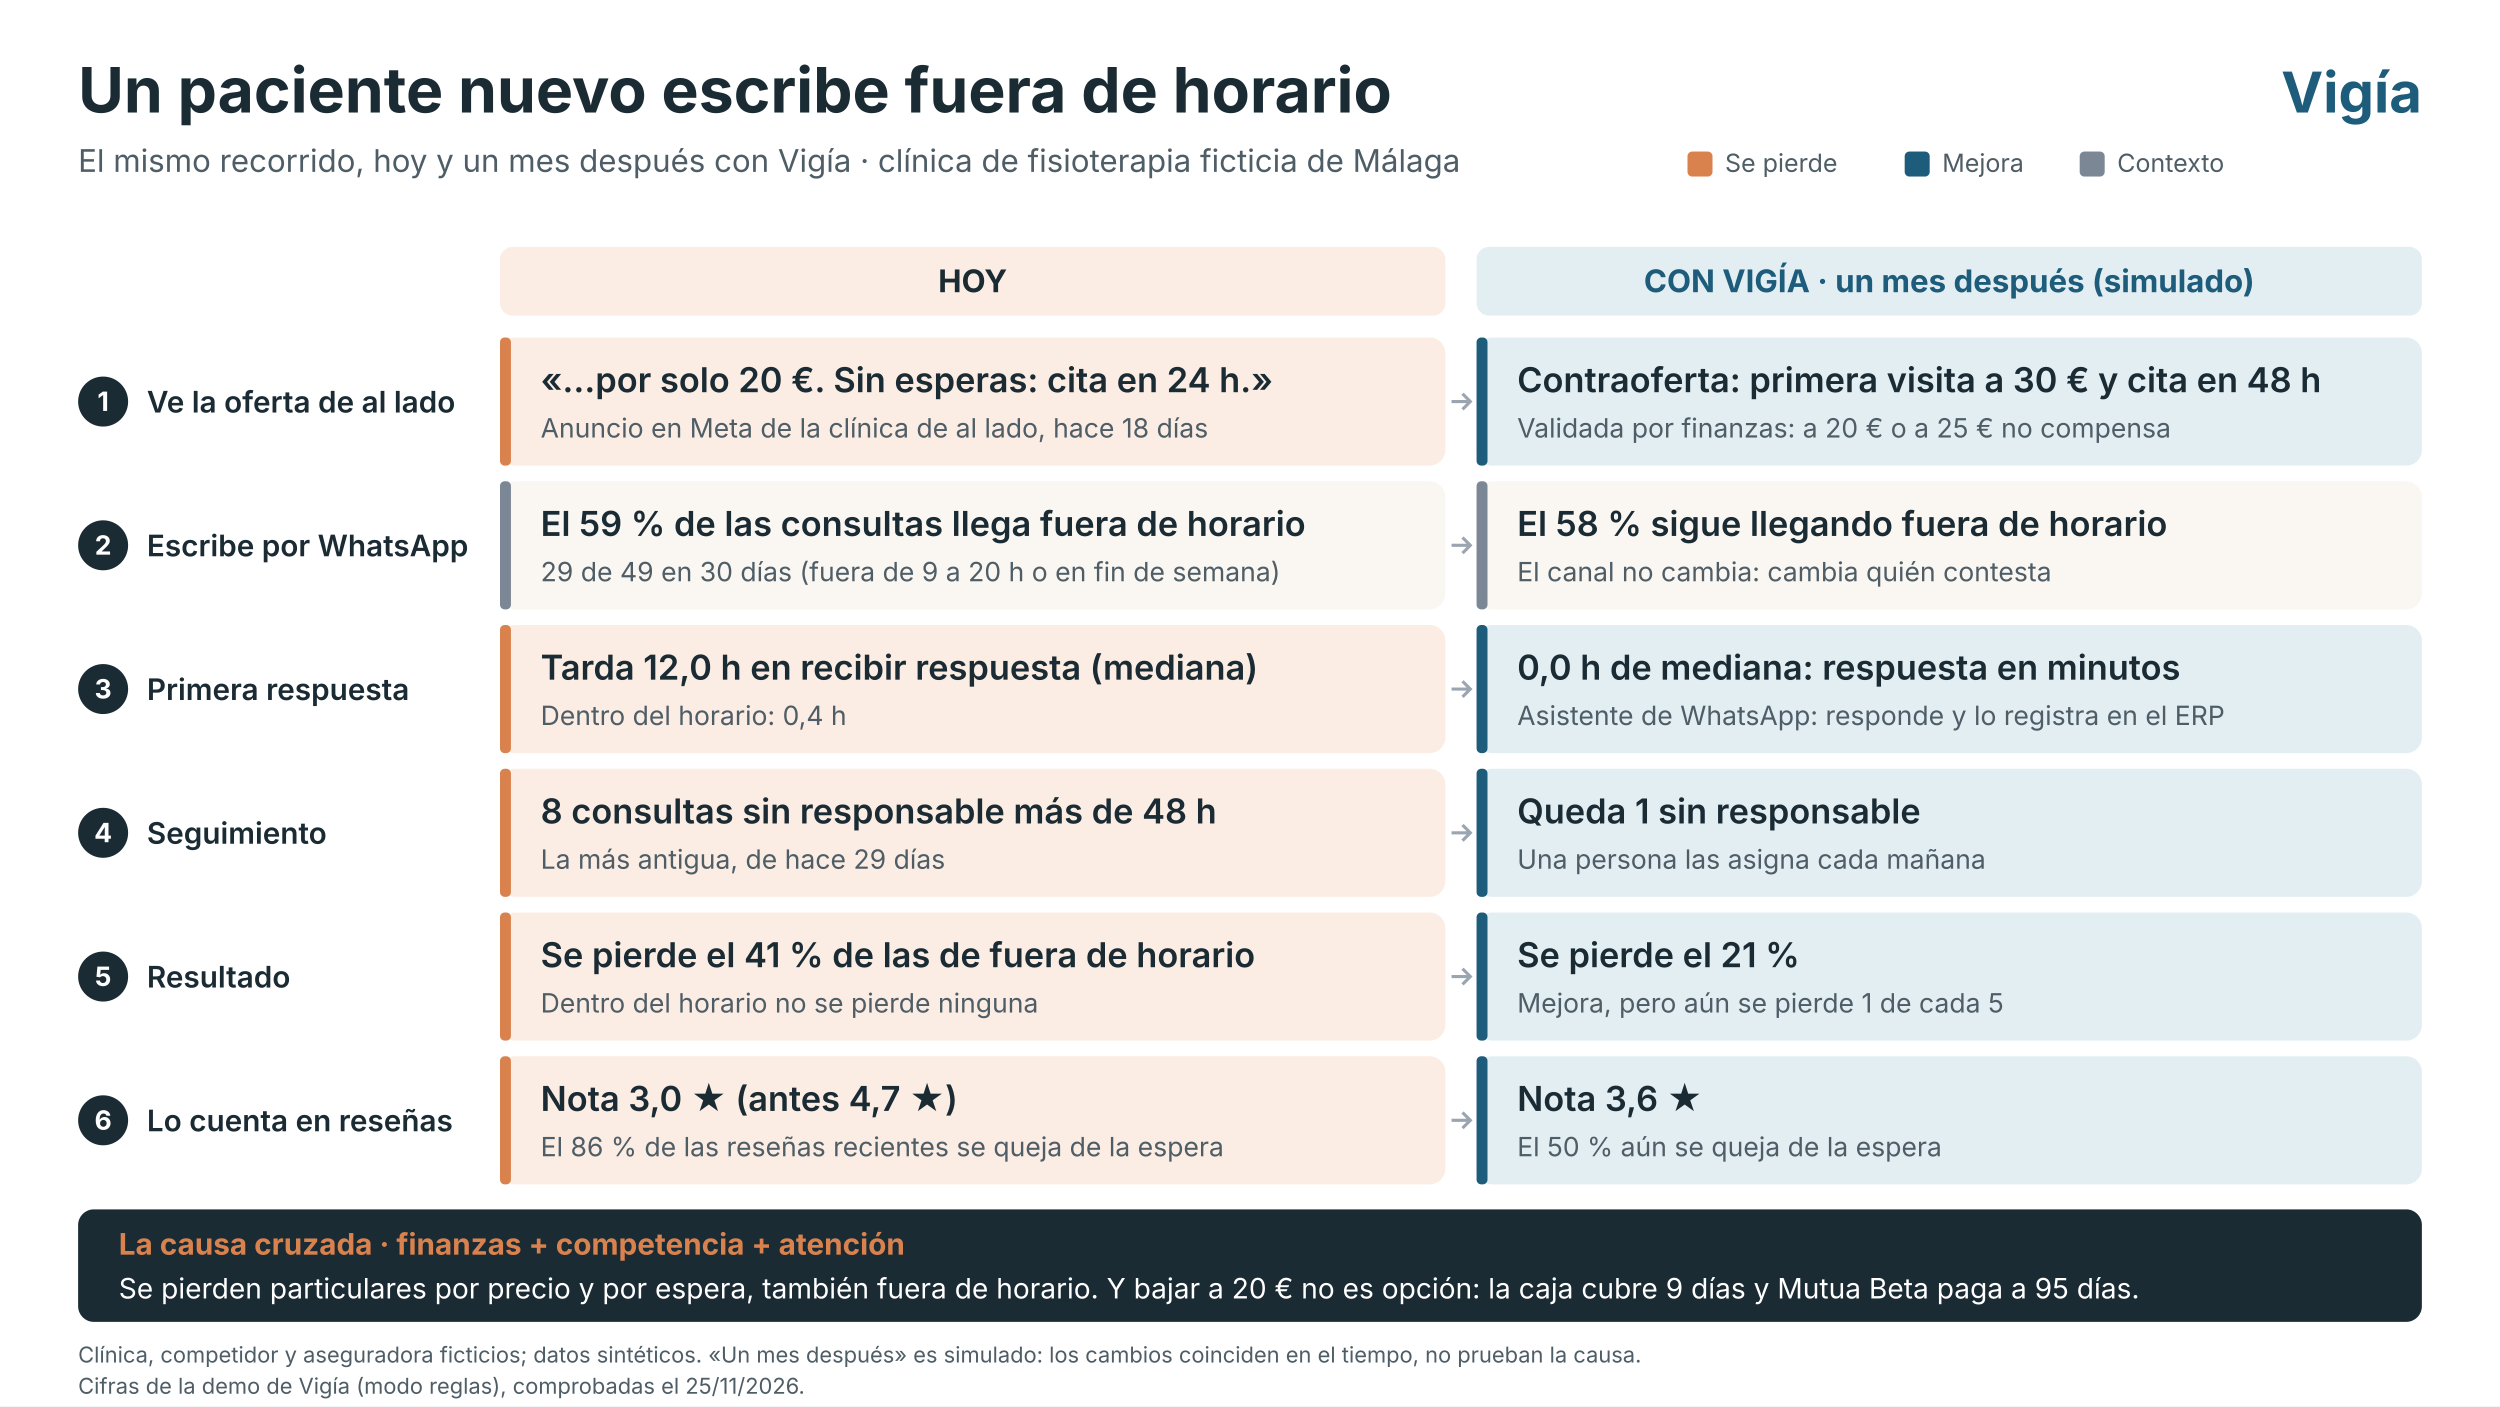
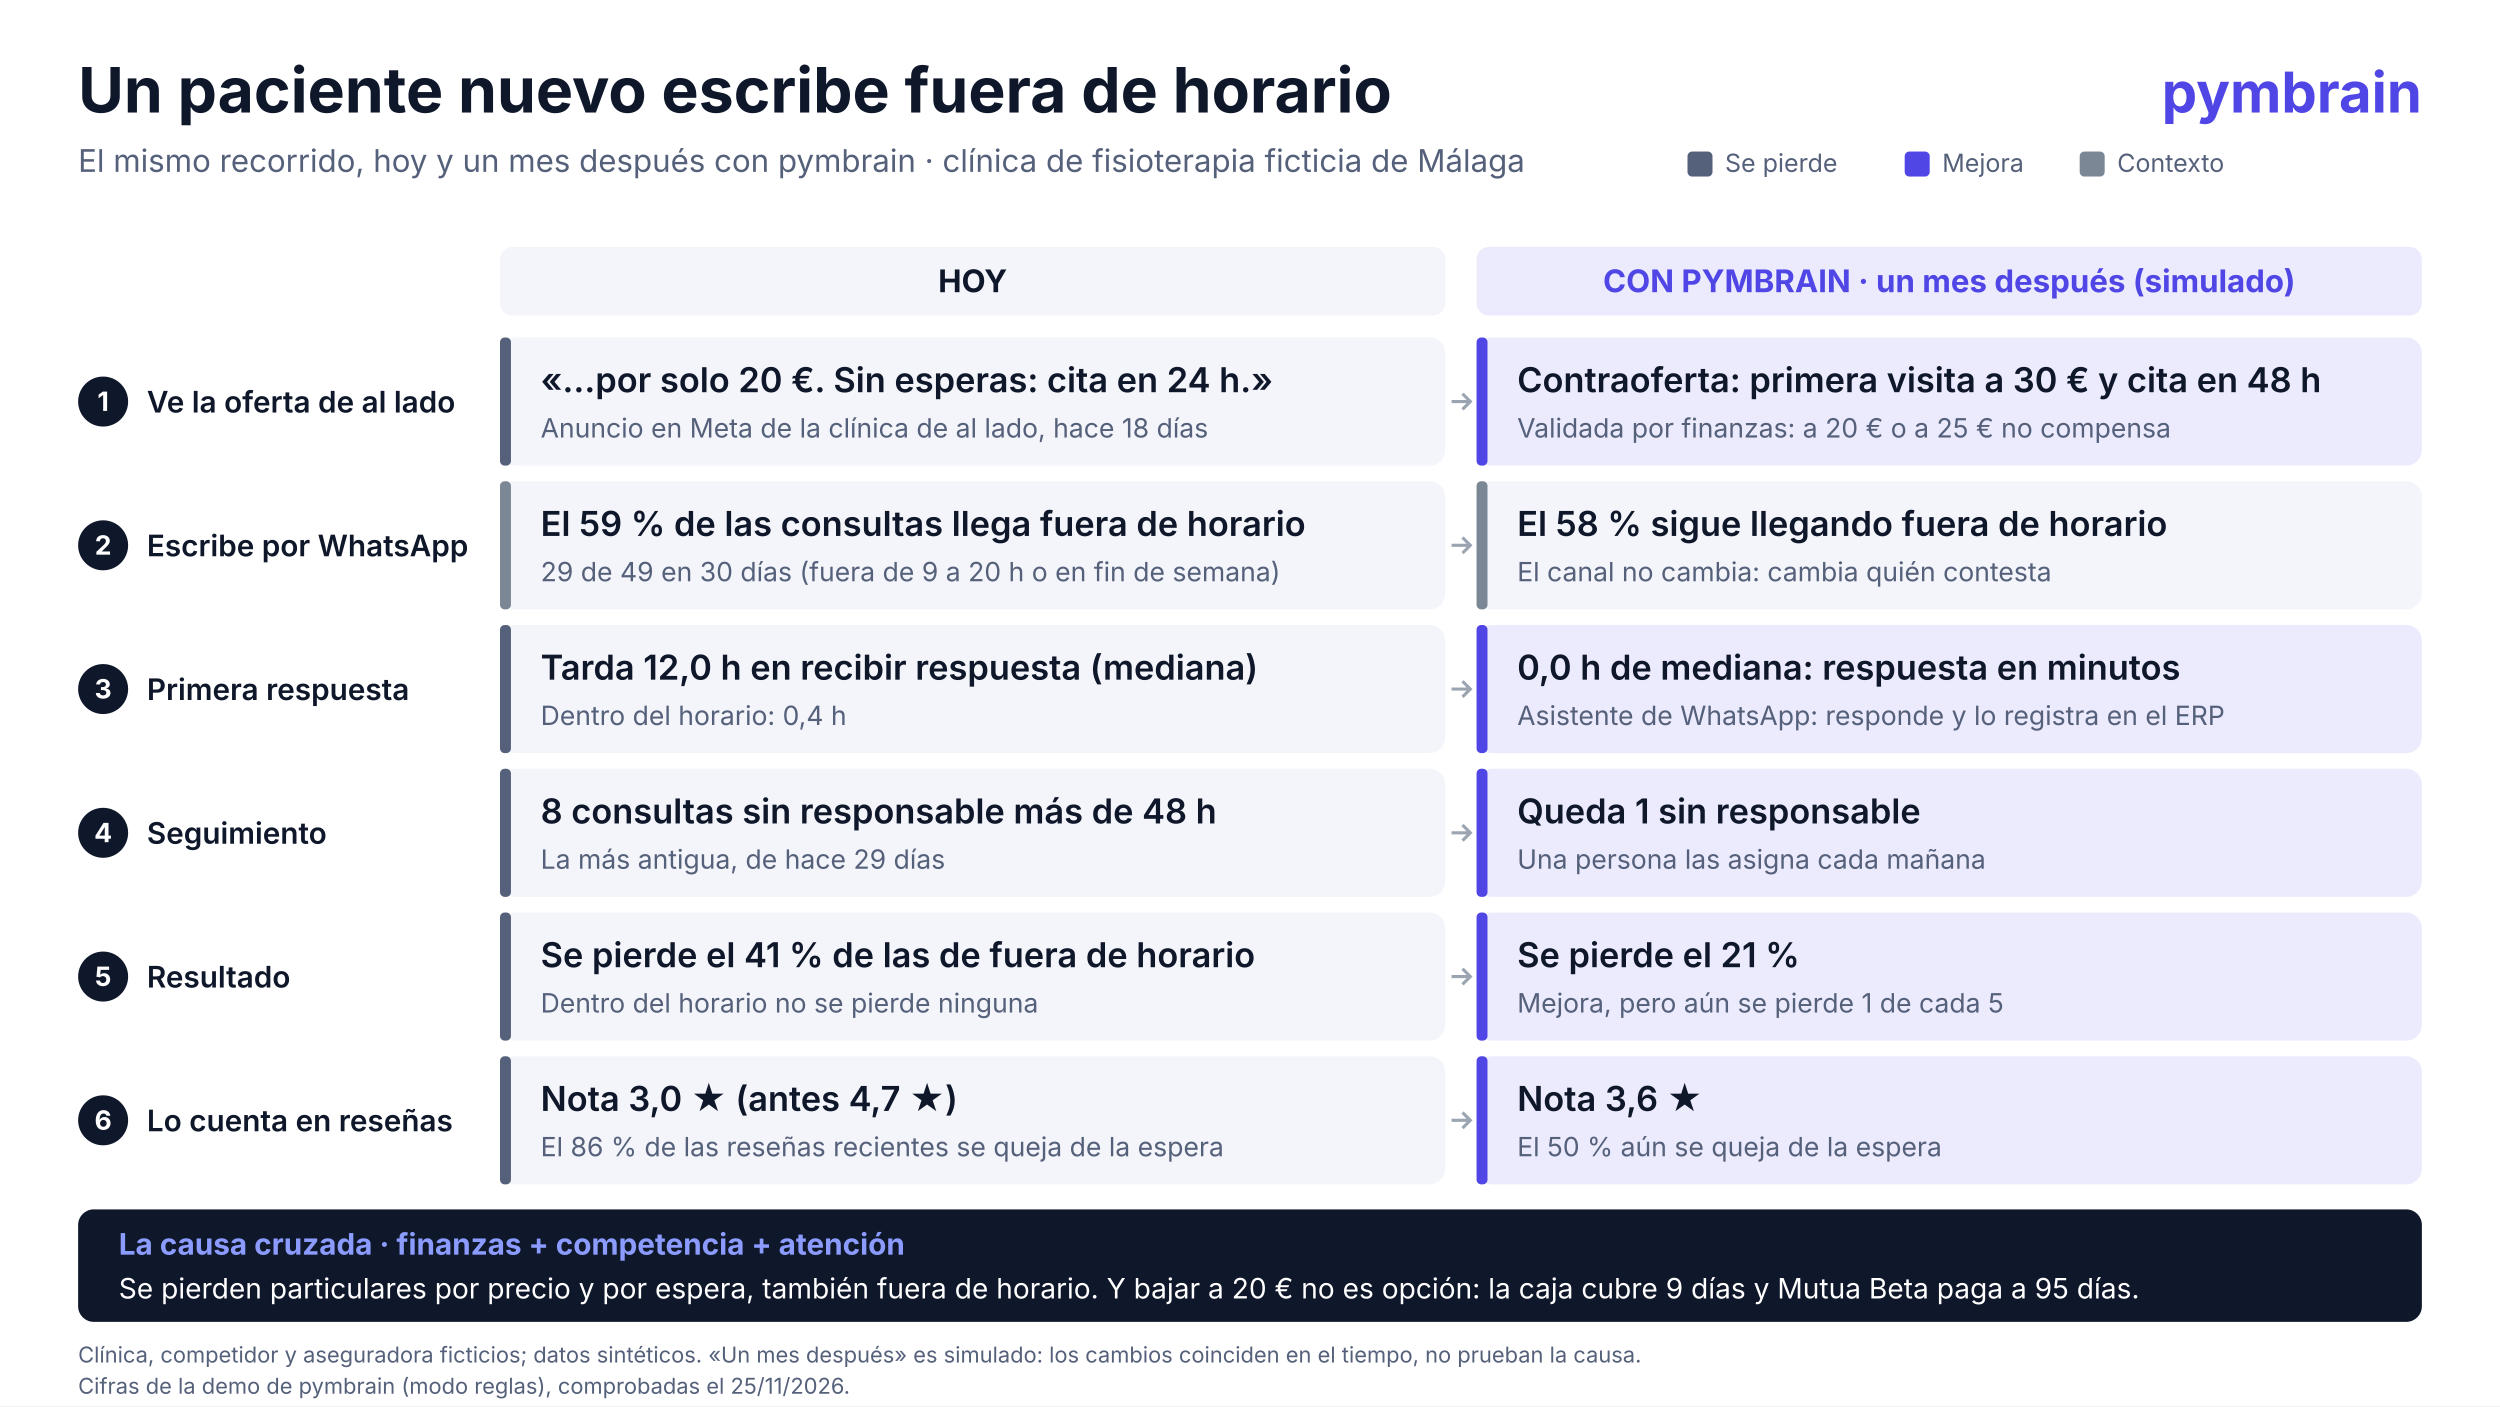
<svg xmlns="http://www.w3.org/2000/svg" width="1600" height="900" viewBox="0 0 1600 900" font-family="Inter, 'Segoe UI', Arial, sans-serif" role="img" aria-labelledby="t">
  <rect width="1600" height="900" fill="#FFFFFF" />
-   <text x="50" y="72" font-size="40" font-weight="700" fill="#1B2B34" text-anchor="start">Un paciente nuevo escribe fuera de horario</text>
-   <text x="50" y="110" font-size="20" font-weight="400" fill="#4E5D66" text-anchor="start">El mismo recorrido, hoy y un mes después con Vigía · clínica de fisioterapia ficticia de Málaga</text>
-   <text x="1550" y="72" font-size="36" font-weight="700" fill="#1D5C7A" text-anchor="end">Vigía</text>
-   <rect x="1080" y="97" width="16" height="16" rx="3" fill="#D9824E" />
-   <text x="1104" y="110" font-size="16" font-weight="400" fill="#4E5D66" text-anchor="start">Se pierde</text>
-   <rect x="1219" y="97" width="16" height="16" rx="3" fill="#1D5C7A" />
-   <text x="1243" y="110" font-size="16" font-weight="400" fill="#4E5D66" text-anchor="start">Mejora</text>
+   <text x="50" y="72" font-size="40" font-weight="700" fill="#0F172A" text-anchor="start">Un paciente nuevo escribe fuera de horario</text>
+   <text x="50" y="110" font-size="20" font-weight="400" fill="#55607A" text-anchor="start">El mismo recorrido, hoy y un mes después con pymbrain · clínica de fisioterapia ficticia de Málaga</text>
+   <text x="1550" y="72" font-size="36" font-weight="700" fill="#4F46E5" text-anchor="end">pymbrain</text>
+   <rect x="1080" y="97" width="16" height="16" rx="3" fill="#55607A" />
+   <text x="1104" y="110" font-size="16" font-weight="400" fill="#55607A" text-anchor="start">Se pierde</text>
+   <rect x="1219" y="97" width="16" height="16" rx="3" fill="#4F46E5" />
+   <text x="1243" y="110" font-size="16" font-weight="400" fill="#55607A" text-anchor="start">Mejora</text>
  <rect x="1331" y="97" width="16" height="16" rx="3" fill="#7B8794" />
-   <text x="1355" y="110" font-size="16" font-weight="400" fill="#4E5D66" text-anchor="start">Contexto</text>
-   <rect x="320" y="158" width="605" height="44" rx="8" fill="#FBEDE3" />
-   <text x="622.5" y="187" font-size="20" font-weight="700" fill="#1B2B34" text-anchor="middle">HOY</text>
-   <rect x="945" y="158" width="605" height="44" rx="8" fill="#E3EEF3" />
-   <text x="1247.5" y="187" font-size="20" font-weight="700" fill="#1D5C7A" text-anchor="middle">CON VIGÍA · un mes después (simulado)</text>
-   <circle cx="66" cy="257.0" r="16" fill="#1B2B34" />
+   <text x="1355" y="110" font-size="16" font-weight="400" fill="#55607A" text-anchor="start">Contexto</text>
+   <rect x="320" y="158" width="605" height="44" rx="8" fill="#F4F5FA" />
+   <text x="622.5" y="187" font-size="20" font-weight="700" fill="#0F172A" text-anchor="middle">HOY</text>
+   <rect x="945" y="158" width="605" height="44" rx="8" fill="#ECEBFD" />
+   <text x="1247.5" y="187" font-size="20" font-weight="700" fill="#4F46E5" text-anchor="middle">CON PYMBRAIN · un mes después (simulado)</text>
+   <circle cx="66" cy="257.0" r="16" fill="#0F172A" />
  <text x="66" y="263.0" font-size="17" font-weight="700" fill="#FFFFFF" text-anchor="middle">1</text>
-   <text x="94" y="264.0" font-size="19" font-weight="600" fill="#1B2B34" text-anchor="start">Ve la oferta de al lado</text>
-   <rect x="320" y="216" width="605" height="82" rx="10" fill="#FBEDE3" />
-   <rect x="320" y="216" width="7" height="82" rx="3" fill="#D9824E" />
-   <text x="346" y="251" font-size="22" font-weight="600" fill="#1B2B34" text-anchor="start">«…por solo 20 €. Sin esperas: cita en 24 h.»</text>
-   <text x="346" y="280" font-size="17" font-weight="400" fill="#4E5D66" text-anchor="start">Anuncio en Meta de la clínica de al lado, hace 18 días</text>
-   <rect x="945" y="216" width="605" height="82" rx="10" fill="#E3EEF3" />
-   <rect x="945" y="216" width="7" height="82" rx="3" fill="#1D5C7A" />
-   <text x="971" y="251" font-size="22" font-weight="600" fill="#1B2B34" text-anchor="start">Contraoferta: primera visita a 30 € y cita en 48 h</text>
-   <text x="971" y="280" font-size="17" font-weight="400" fill="#4E5D66" text-anchor="start">Validada por finanzas: a 20 € o a 25 € no compensa</text>
+   <text x="94" y="264.0" font-size="19" font-weight="600" fill="#0F172A" text-anchor="start">Ve la oferta de al lado</text>
+   <rect x="320" y="216" width="605" height="82" rx="10" fill="#F4F5FA" />
+   <rect x="320" y="216" width="7" height="82" rx="3" fill="#55607A" />
+   <text x="346" y="251" font-size="22" font-weight="600" fill="#0F172A" text-anchor="start">«…por solo 20 €. Sin esperas: cita en 24 h.»</text>
+   <text x="346" y="280" font-size="17" font-weight="400" fill="#55607A" text-anchor="start">Anuncio en Meta de la clínica de al lado, hace 18 días</text>
+   <rect x="945" y="216" width="605" height="82" rx="10" fill="#ECEBFD" />
+   <rect x="945" y="216" width="7" height="82" rx="3" fill="#4F46E5" />
+   <text x="971" y="251" font-size="22" font-weight="600" fill="#0F172A" text-anchor="start">Contraoferta: primera visita a 30 € y cita en 48 h</text>
+   <text x="971" y="280" font-size="17" font-weight="400" fill="#55607A" text-anchor="start">Validada por finanzas: a 20 € o a 25 € no compensa</text>
  <path d="M 929 257.0 l 12 0 m -5 -5 l 5 5 l -5 5" stroke="#9AA5B1" stroke-width="2" fill="none" />
-   <circle cx="66" cy="349.0" r="16" fill="#1B2B34" />
+   <circle cx="66" cy="349.0" r="16" fill="#0F172A" />
  <text x="66" y="355.0" font-size="17" font-weight="700" fill="#FFFFFF" text-anchor="middle">2</text>
-   <text x="94" y="356.0" font-size="19" font-weight="600" fill="#1B2B34" text-anchor="start">Escribe por WhatsApp</text>
-   <rect x="320" y="308" width="605" height="82" rx="10" fill="#FAF7F2" />
+   <text x="94" y="356.0" font-size="19" font-weight="600" fill="#0F172A" text-anchor="start">Escribe por WhatsApp</text>
+   <rect x="320" y="308" width="605" height="82" rx="10" fill="#F4F5FA" />
  <rect x="320" y="308" width="7" height="82" rx="3" fill="#7B8794" />
-   <text x="346" y="343" font-size="22" font-weight="600" fill="#1B2B34" text-anchor="start">El 59 % de las consultas llega fuera de horario</text>
-   <text x="346" y="372" font-size="17" font-weight="400" fill="#4E5D66" text-anchor="start">29 de 49 en 30 días (fuera de 9 a 20 h o en fin de semana)</text>
-   <rect x="945" y="308" width="605" height="82" rx="10" fill="#FAF7F2" />
+   <text x="346" y="343" font-size="22" font-weight="600" fill="#0F172A" text-anchor="start">El 59 % de las consultas llega fuera de horario</text>
+   <text x="346" y="372" font-size="17" font-weight="400" fill="#55607A" text-anchor="start">29 de 49 en 30 días (fuera de 9 a 20 h o en fin de semana)</text>
+   <rect x="945" y="308" width="605" height="82" rx="10" fill="#F4F5FA" />
  <rect x="945" y="308" width="7" height="82" rx="3" fill="#7B8794" />
-   <text x="971" y="343" font-size="22" font-weight="600" fill="#1B2B34" text-anchor="start">El 58 % sigue llegando fuera de horario</text>
-   <text x="971" y="372" font-size="17" font-weight="400" fill="#4E5D66" text-anchor="start">El canal no cambia: cambia quién contesta</text>
+   <text x="971" y="343" font-size="22" font-weight="600" fill="#0F172A" text-anchor="start">El 58 % sigue llegando fuera de horario</text>
+   <text x="971" y="372" font-size="17" font-weight="400" fill="#55607A" text-anchor="start">El canal no cambia: cambia quién contesta</text>
  <path d="M 929 349.0 l 12 0 m -5 -5 l 5 5 l -5 5" stroke="#9AA5B1" stroke-width="2" fill="none" />
-   <circle cx="66" cy="441.0" r="16" fill="#1B2B34" />
+   <circle cx="66" cy="441.0" r="16" fill="#0F172A" />
  <text x="66" y="447.0" font-size="17" font-weight="700" fill="#FFFFFF" text-anchor="middle">3</text>
-   <text x="94" y="448.0" font-size="19" font-weight="600" fill="#1B2B34" text-anchor="start">Primera respuesta</text>
-   <rect x="320" y="400" width="605" height="82" rx="10" fill="#FBEDE3" />
-   <rect x="320" y="400" width="7" height="82" rx="3" fill="#D9824E" />
-   <text x="346" y="435" font-size="22" font-weight="600" fill="#1B2B34" text-anchor="start">Tarda 12,0 h en recibir respuesta (mediana)</text>
-   <text x="346" y="464" font-size="17" font-weight="400" fill="#4E5D66" text-anchor="start">Dentro del horario: 0,4 h</text>
-   <rect x="945" y="400" width="605" height="82" rx="10" fill="#E3EEF3" />
-   <rect x="945" y="400" width="7" height="82" rx="3" fill="#1D5C7A" />
-   <text x="971" y="435" font-size="22" font-weight="600" fill="#1B2B34" text-anchor="start">0,0 h de mediana: respuesta en minutos</text>
-   <text x="971" y="464" font-size="17" font-weight="400" fill="#4E5D66" text-anchor="start">Asistente de WhatsApp: responde y lo registra en el ERP</text>
+   <text x="94" y="448.0" font-size="19" font-weight="600" fill="#0F172A" text-anchor="start">Primera respuesta</text>
+   <rect x="320" y="400" width="605" height="82" rx="10" fill="#F4F5FA" />
+   <rect x="320" y="400" width="7" height="82" rx="3" fill="#55607A" />
+   <text x="346" y="435" font-size="22" font-weight="600" fill="#0F172A" text-anchor="start">Tarda 12,0 h en recibir respuesta (mediana)</text>
+   <text x="346" y="464" font-size="17" font-weight="400" fill="#55607A" text-anchor="start">Dentro del horario: 0,4 h</text>
+   <rect x="945" y="400" width="605" height="82" rx="10" fill="#ECEBFD" />
+   <rect x="945" y="400" width="7" height="82" rx="3" fill="#4F46E5" />
+   <text x="971" y="435" font-size="22" font-weight="600" fill="#0F172A" text-anchor="start">0,0 h de mediana: respuesta en minutos</text>
+   <text x="971" y="464" font-size="17" font-weight="400" fill="#55607A" text-anchor="start">Asistente de WhatsApp: responde y lo registra en el ERP</text>
  <path d="M 929 441.0 l 12 0 m -5 -5 l 5 5 l -5 5" stroke="#9AA5B1" stroke-width="2" fill="none" />
-   <circle cx="66" cy="533.0" r="16" fill="#1B2B34" />
+   <circle cx="66" cy="533.0" r="16" fill="#0F172A" />
  <text x="66" y="539.0" font-size="17" font-weight="700" fill="#FFFFFF" text-anchor="middle">4</text>
-   <text x="94" y="540.0" font-size="19" font-weight="600" fill="#1B2B34" text-anchor="start">Seguimiento</text>
-   <rect x="320" y="492" width="605" height="82" rx="10" fill="#FBEDE3" />
-   <rect x="320" y="492" width="7" height="82" rx="3" fill="#D9824E" />
-   <text x="346" y="527" font-size="22" font-weight="600" fill="#1B2B34" text-anchor="start">8 consultas sin responsable más de 48 h</text>
-   <text x="346" y="556" font-size="17" font-weight="400" fill="#4E5D66" text-anchor="start">La más antigua, de hace 29 días</text>
-   <rect x="945" y="492" width="605" height="82" rx="10" fill="#E3EEF3" />
-   <rect x="945" y="492" width="7" height="82" rx="3" fill="#1D5C7A" />
-   <text x="971" y="527" font-size="22" font-weight="600" fill="#1B2B34" text-anchor="start">Queda 1 sin responsable</text>
-   <text x="971" y="556" font-size="17" font-weight="400" fill="#4E5D66" text-anchor="start">Una persona las asigna cada mañana</text>
+   <text x="94" y="540.0" font-size="19" font-weight="600" fill="#0F172A" text-anchor="start">Seguimiento</text>
+   <rect x="320" y="492" width="605" height="82" rx="10" fill="#F4F5FA" />
+   <rect x="320" y="492" width="7" height="82" rx="3" fill="#55607A" />
+   <text x="346" y="527" font-size="22" font-weight="600" fill="#0F172A" text-anchor="start">8 consultas sin responsable más de 48 h</text>
+   <text x="346" y="556" font-size="17" font-weight="400" fill="#55607A" text-anchor="start">La más antigua, de hace 29 días</text>
+   <rect x="945" y="492" width="605" height="82" rx="10" fill="#ECEBFD" />
+   <rect x="945" y="492" width="7" height="82" rx="3" fill="#4F46E5" />
+   <text x="971" y="527" font-size="22" font-weight="600" fill="#0F172A" text-anchor="start">Queda 1 sin responsable</text>
+   <text x="971" y="556" font-size="17" font-weight="400" fill="#55607A" text-anchor="start">Una persona las asigna cada mañana</text>
  <path d="M 929 533.0 l 12 0 m -5 -5 l 5 5 l -5 5" stroke="#9AA5B1" stroke-width="2" fill="none" />
-   <circle cx="66" cy="625.0" r="16" fill="#1B2B34" />
+   <circle cx="66" cy="625.0" r="16" fill="#0F172A" />
  <text x="66" y="631.0" font-size="17" font-weight="700" fill="#FFFFFF" text-anchor="middle">5</text>
-   <text x="94" y="632.0" font-size="19" font-weight="600" fill="#1B2B34" text-anchor="start">Resultado</text>
-   <rect x="320" y="584" width="605" height="82" rx="10" fill="#FBEDE3" />
-   <rect x="320" y="584" width="7" height="82" rx="3" fill="#D9824E" />
-   <text x="346" y="619" font-size="22" font-weight="600" fill="#1B2B34" text-anchor="start">Se pierde el 41 % de las de fuera de horario</text>
-   <text x="346" y="648" font-size="17" font-weight="400" fill="#4E5D66" text-anchor="start">Dentro del horario no se pierde ninguna</text>
-   <rect x="945" y="584" width="605" height="82" rx="10" fill="#E3EEF3" />
-   <rect x="945" y="584" width="7" height="82" rx="3" fill="#1D5C7A" />
-   <text x="971" y="619" font-size="22" font-weight="600" fill="#1B2B34" text-anchor="start">Se pierde el 21 %</text>
-   <text x="971" y="648" font-size="17" font-weight="400" fill="#4E5D66" text-anchor="start">Mejora, pero aún se pierde 1 de cada 5</text>
+   <text x="94" y="632.0" font-size="19" font-weight="600" fill="#0F172A" text-anchor="start">Resultado</text>
+   <rect x="320" y="584" width="605" height="82" rx="10" fill="#F4F5FA" />
+   <rect x="320" y="584" width="7" height="82" rx="3" fill="#55607A" />
+   <text x="346" y="619" font-size="22" font-weight="600" fill="#0F172A" text-anchor="start">Se pierde el 41 % de las de fuera de horario</text>
+   <text x="346" y="648" font-size="17" font-weight="400" fill="#55607A" text-anchor="start">Dentro del horario no se pierde ninguna</text>
+   <rect x="945" y="584" width="605" height="82" rx="10" fill="#ECEBFD" />
+   <rect x="945" y="584" width="7" height="82" rx="3" fill="#4F46E5" />
+   <text x="971" y="619" font-size="22" font-weight="600" fill="#0F172A" text-anchor="start">Se pierde el 21 %</text>
+   <text x="971" y="648" font-size="17" font-weight="400" fill="#55607A" text-anchor="start">Mejora, pero aún se pierde 1 de cada 5</text>
  <path d="M 929 625.0 l 12 0 m -5 -5 l 5 5 l -5 5" stroke="#9AA5B1" stroke-width="2" fill="none" />
-   <circle cx="66" cy="717.0" r="16" fill="#1B2B34" />
+   <circle cx="66" cy="717.0" r="16" fill="#0F172A" />
  <text x="66" y="723.0" font-size="17" font-weight="700" fill="#FFFFFF" text-anchor="middle">6</text>
-   <text x="94" y="724.0" font-size="19" font-weight="600" fill="#1B2B34" text-anchor="start">Lo cuenta en reseñas</text>
-   <rect x="320" y="676" width="605" height="82" rx="10" fill="#FBEDE3" />
-   <rect x="320" y="676" width="7" height="82" rx="3" fill="#D9824E" />
-   <text x="346" y="711" font-size="22" font-weight="600" fill="#1B2B34" text-anchor="start">Nota 3,0 ★ (antes 4,7 ★)</text>
-   <text x="346" y="740" font-size="17" font-weight="400" fill="#4E5D66" text-anchor="start">El 86 % de las reseñas recientes se queja de la espera</text>
-   <rect x="945" y="676" width="605" height="82" rx="10" fill="#E3EEF3" />
-   <rect x="945" y="676" width="7" height="82" rx="3" fill="#1D5C7A" />
-   <text x="971" y="711" font-size="22" font-weight="600" fill="#1B2B34" text-anchor="start">Nota 3,6 ★</text>
-   <text x="971" y="740" font-size="17" font-weight="400" fill="#4E5D66" text-anchor="start">El 50 % aún se queja de la espera</text>
+   <text x="94" y="724.0" font-size="19" font-weight="600" fill="#0F172A" text-anchor="start">Lo cuenta en reseñas</text>
+   <rect x="320" y="676" width="605" height="82" rx="10" fill="#F4F5FA" />
+   <rect x="320" y="676" width="7" height="82" rx="3" fill="#55607A" />
+   <text x="346" y="711" font-size="22" font-weight="600" fill="#0F172A" text-anchor="start">Nota 3,0 ★ (antes 4,7 ★)</text>
+   <text x="346" y="740" font-size="17" font-weight="400" fill="#55607A" text-anchor="start">El 86 % de las reseñas recientes se queja de la espera</text>
+   <rect x="945" y="676" width="605" height="82" rx="10" fill="#ECEBFD" />
+   <rect x="945" y="676" width="7" height="82" rx="3" fill="#4F46E5" />
+   <text x="971" y="711" font-size="22" font-weight="600" fill="#0F172A" text-anchor="start">Nota 3,6 ★</text>
+   <text x="971" y="740" font-size="17" font-weight="400" fill="#55607A" text-anchor="start">El 50 % aún se queja de la espera</text>
  <path d="M 929 717.0 l 12 0 m -5 -5 l 5 5 l -5 5" stroke="#9AA5B1" stroke-width="2" fill="none" />
-   <rect x="50" y="774" width="1500" height="72" rx="10" fill="#1B2B34" />
-   <text x="76" y="803" font-size="19" font-weight="700" fill="#D9824E" text-anchor="start">La causa cruzada · finanzas + competencia + atención</text>
+   <rect x="50" y="774" width="1500" height="72" rx="10" fill="#0F172A" />
+   <text x="76" y="803" font-size="19" font-weight="700" fill="#8B9BFF" text-anchor="start">La causa cruzada · finanzas + competencia + atención</text>
  <text x="76" y="831" font-size="18" font-weight="400" fill="#FFFFFF" text-anchor="start">Se pierden particulares por precio y por espera, también fuera de horario. Y bajar a 20 € no es opción: la caja cubre 9 días y Mutua Beta paga a 95 días.</text>
-   <text x="50" y="872" font-size="14" font-weight="400" fill="#4E5D66" text-anchor="start">Clínica, competidor y aseguradora ficticios; datos sintéticos. «Un mes después» es simulado: los cambios coinciden en el tiempo, no prueban la causa.</text>
-   <text x="50" y="892" font-size="14" font-weight="400" fill="#4E5D66" text-anchor="start">Cifras de la demo de Vigía (modo reglas), comprobadas el 25/11/2026.</text>
+   <text x="50" y="872" font-size="14" font-weight="400" fill="#55607A" text-anchor="start">Clínica, competidor y aseguradora ficticios; datos sintéticos. «Un mes después» es simulado: los cambios coinciden en el tiempo, no prueban la causa.</text>
+   <text x="50" y="892" font-size="14" font-weight="400" fill="#55607A" text-anchor="start">Cifras de la demo de pymbrain (modo reglas), comprobadas el 25/11/2026.</text>
</svg>
